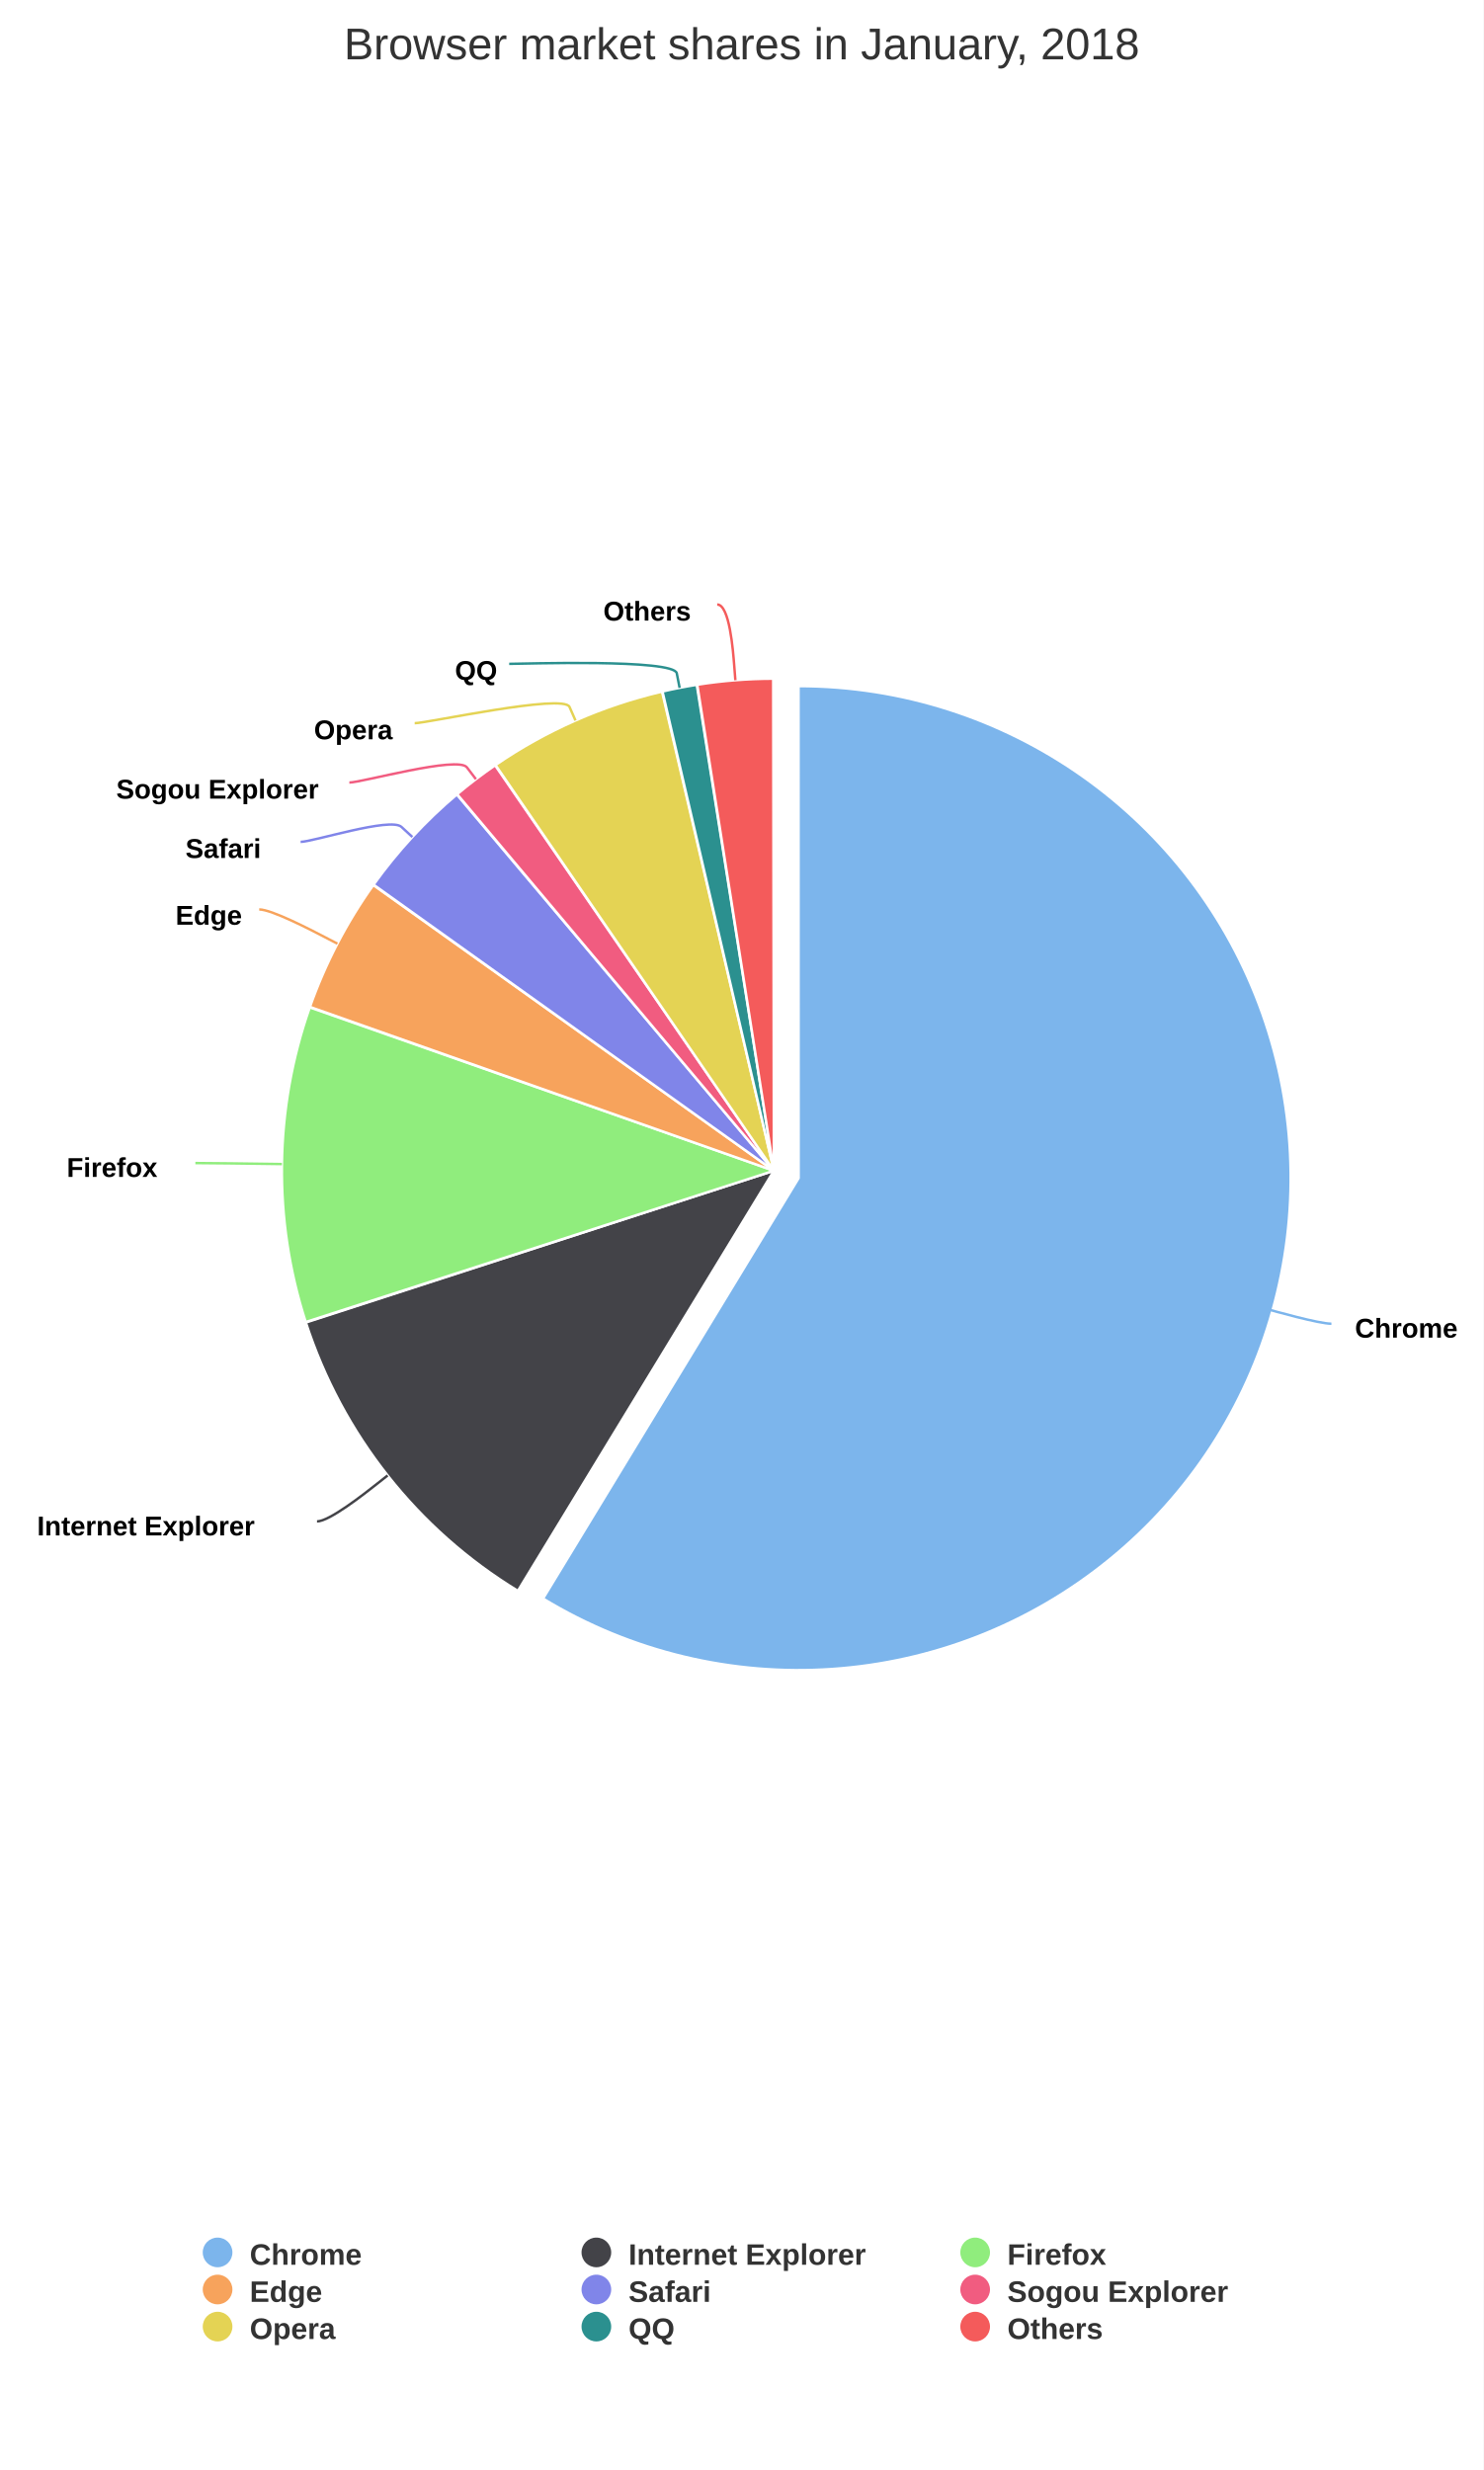
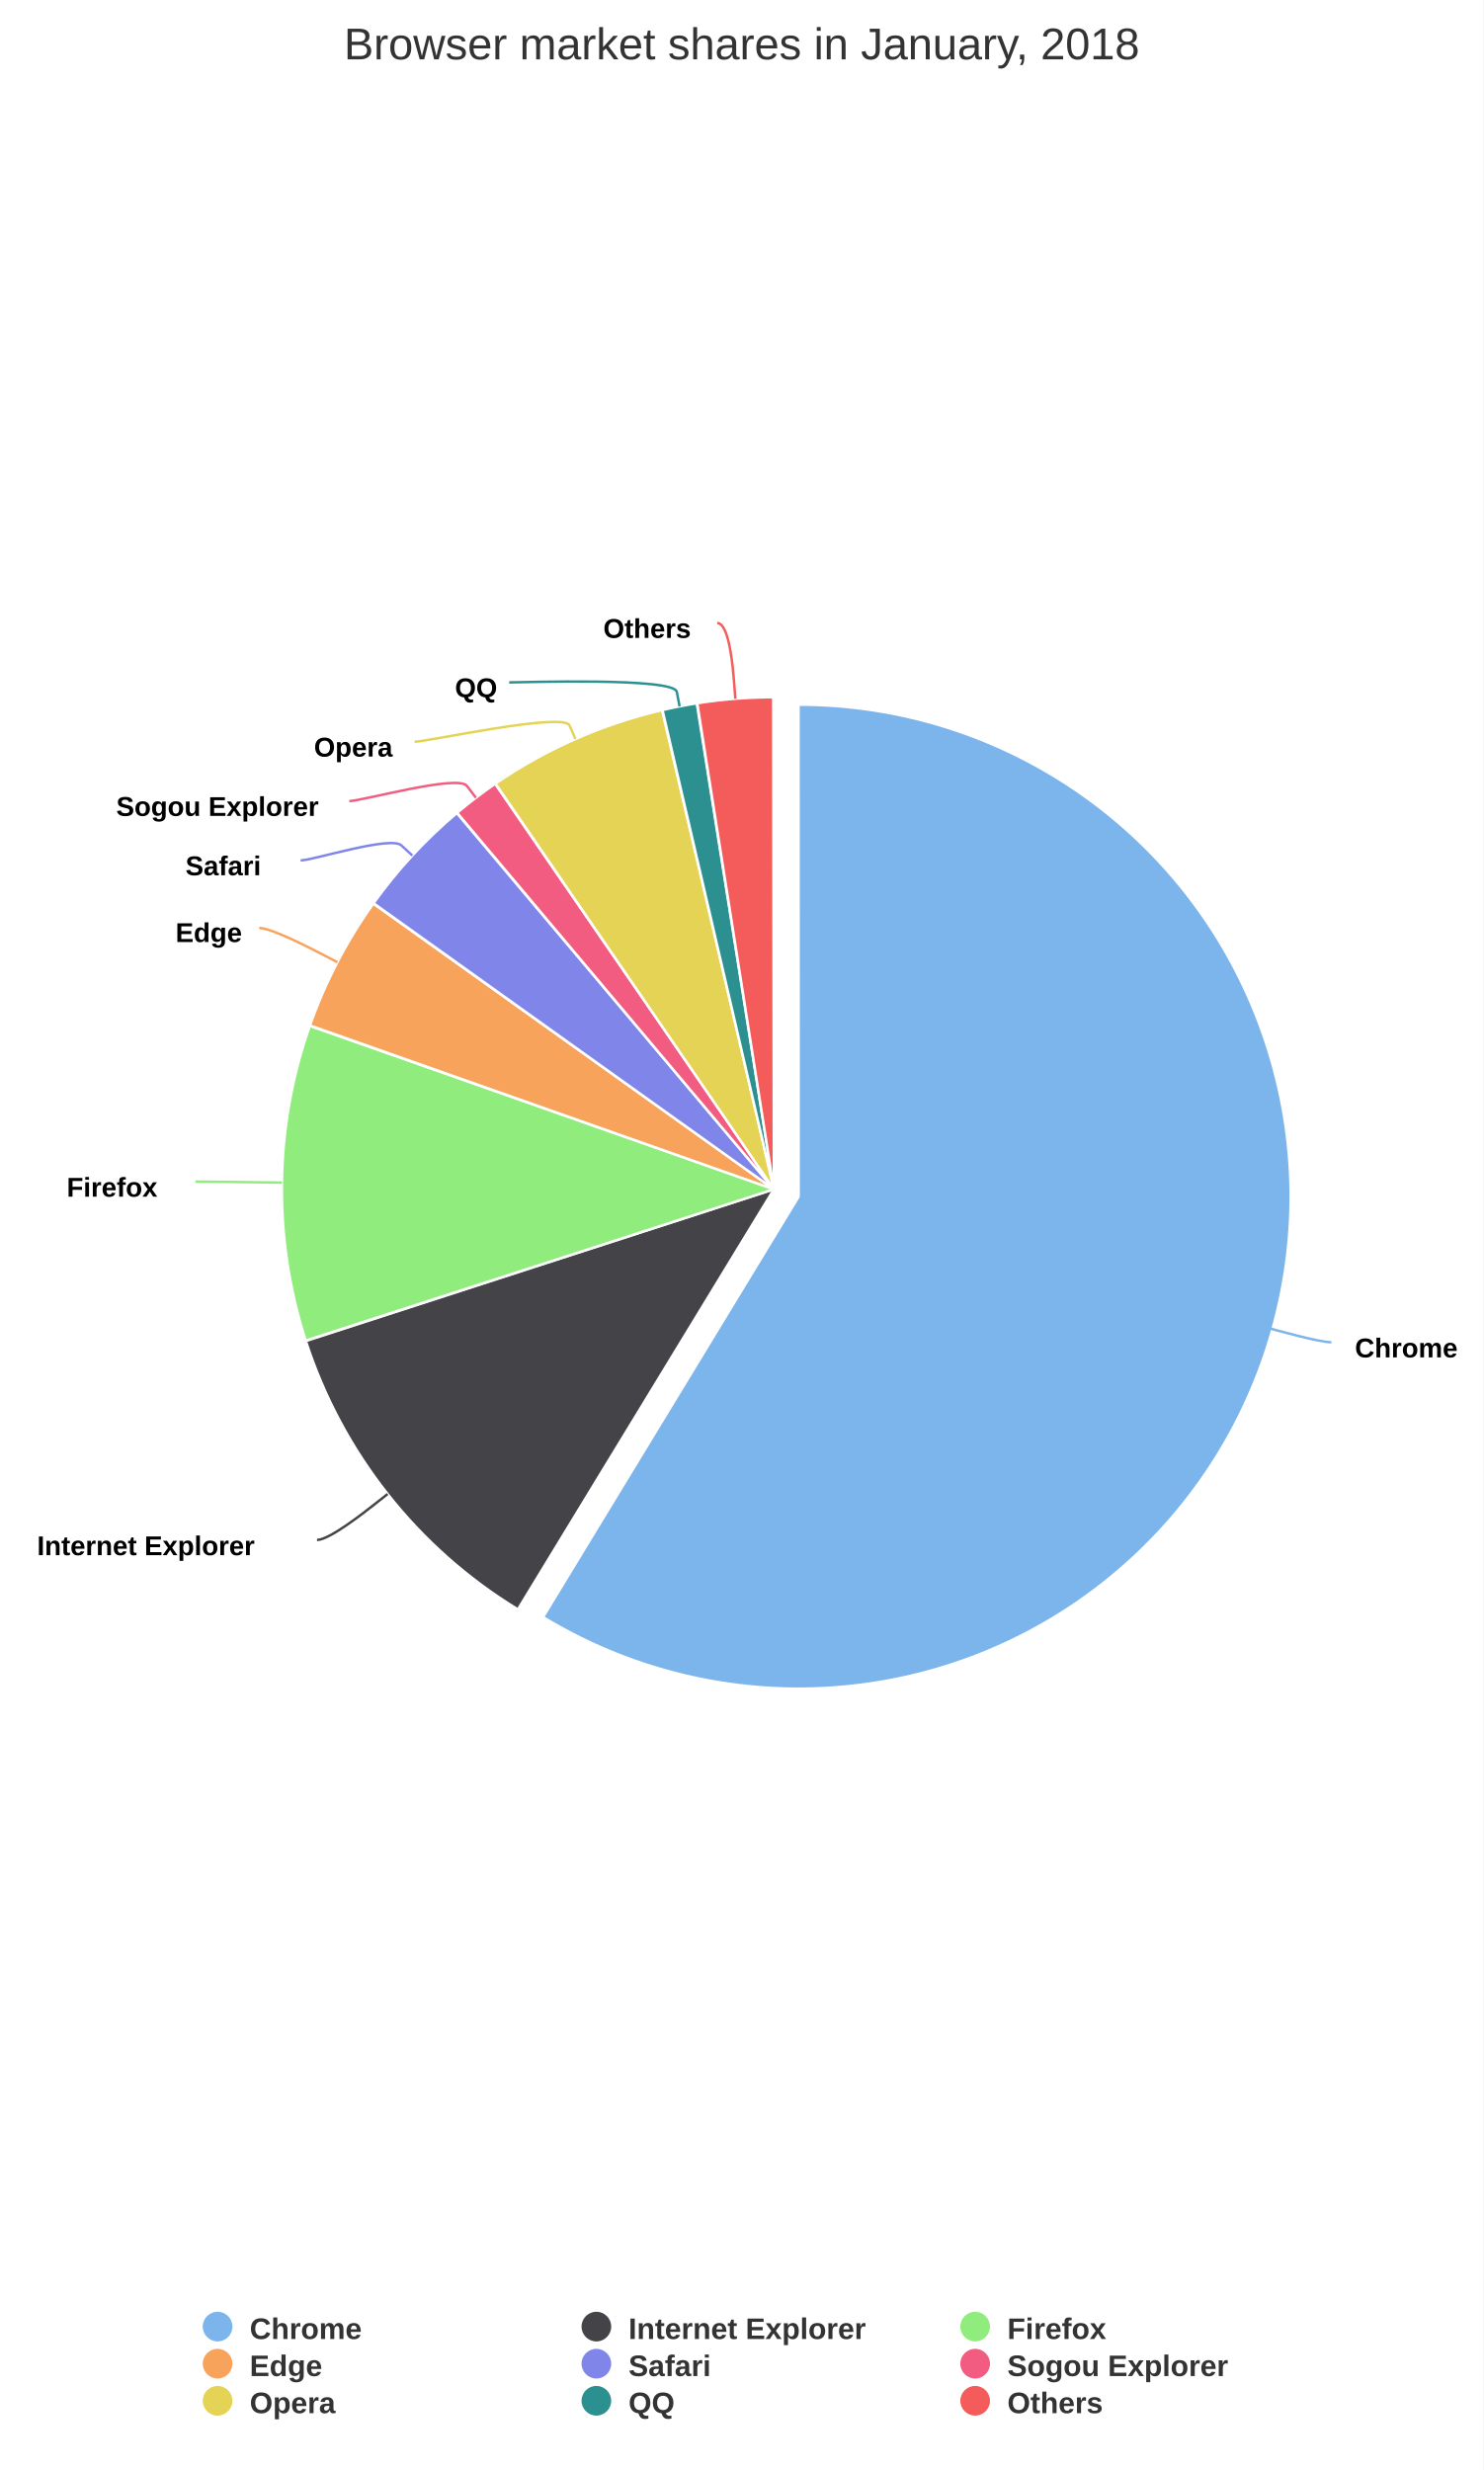
<svg xmlns="http://www.w3.org/2000/svg" version="1.1" class="highcharts-root" style="font-family:&quot;Lucida Grande&quot;, &quot;Lucida Sans Unicode&quot;, Arial, Helvetica, sans-serif;font-size:12px;" width="600" height="999" viewBox="0 0 600 999" aria-hidden="false" aria-label="Interactive chart">
  <defs aria-hidden="true">
-     <clipPath id="highcharts-xqx9asr-10-">
-       <rect x="0" y="0" width="580" height="825" fill="none" />
+     <clipPath id="highcharts-e1leix1-10-">
+       <rect x="0" y="0" width="580" height="870" fill="none" />
    </clipPath>
  </defs>
  <rect fill="#ffffff" class="highcharts-background" x="0" y="0" width="600" height="999" rx="0" ry="0" aria-hidden="true" />
-   <rect fill="none" class="highcharts-plot-background" x="10" y="61" width="580" height="825" aria-hidden="true" />
+   <rect fill="none" class="highcharts-plot-background" x="10" y="46" width="580" height="870" aria-hidden="true" />
  <g class="highcharts-pane-group" data-z-index="0" aria-hidden="true" />
-   <rect fill="none" class="highcharts-plot-border" data-z-index="1" x="10" y="61" width="580" height="825" aria-hidden="true" />
+   <rect fill="none" class="highcharts-plot-border" data-z-index="1" x="10" y="46" width="580" height="870" aria-hidden="true" />
  <g class="highcharts-series-group" data-z-index="3" aria-hidden="false">
-     <g class="highcharts-series highcharts-series-0 highcharts-pie-series highcharts-tracker" data-z-index="0.1" opacity="1" transform="translate(10,61) scale(1 1)" style="cursor:pointer;" aria-hidden="false" aria-label="">
-       <path fill="#7cb5ec" d="M 302.959 213.5 A 199 199 0 1 1 199.63 582.546 L 303 412.5 A 0 0 0 1 0 303 412.5 Z" transform="translate(10,3)" stroke="#ffffff" stroke-width="1" opacity="1" stroke-linejoin="round" class="highcharts-point highcharts-point-select highcharts-color-0" tabindex="-1" style="outline: 0;" role="img" aria-label="1. Chrome, 61.4." />
-       <path fill="#434348" d="M 199.46 582.443 A 199 199 0 0 1 113.705 473.887 L 303 412.5 A 0 0 0 0 0 303 412.5 Z" transform="translate(0,0)" stroke="#ffffff" stroke-width="1" opacity="1" stroke-linejoin="round" class="highcharts-point highcharts-color-1" tabindex="-1" style="outline: 0;" role="img" aria-label="2. Internet Explorer, 11.8." />
-       <path fill="#90ed7d" d="M 113.644 473.698 A 199 199 0 0 1 115.286 346.435 L 303 412.5 A 0 0 0 0 0 303 412.5 Z" transform="translate(0,0)" stroke="#ffffff" stroke-width="1" opacity="1" stroke-linejoin="round" class="highcharts-point highcharts-color-2" tabindex="-1" style="outline: 0;" role="img" aria-label="3. Firefox, 10.9." />
-       <path fill="#f7a35c" d="M 115.353 346.247 A 199 199 0 0 1 140.97 296.97 L 303 412.5 A 0 0 0 0 0 303 412.5 Z" transform="translate(0,0)" stroke="#ffffff" stroke-width="1" opacity="1" stroke-linejoin="round" class="highcharts-point highcharts-color-3" tabindex="-1" style="outline: 0;" role="img" aria-label="4. Edge, 4.7." />
-       <path fill="#8085e9" d="M 141.085 296.808 A 199 199 0 0 1 174.741 260.346 L 303 412.5 A 0 0 0 0 0 303 412.5 Z" transform="translate(0,0)" stroke="#ffffff" stroke-width="1" opacity="1" stroke-linejoin="round" class="highcharts-point highcharts-color-4" tabindex="-1" style="outline: 0;" role="img" aria-label="5. Safari, 4.2." />
-       <path fill="#f15c80" d="M 174.894 260.218 A 199 199 0 0 1 190.244 248.527 L 303 412.5 A 0 0 0 0 0 303 412.5 Z" transform="translate(0,0)" stroke="#ffffff" stroke-width="1" opacity="1" stroke-linejoin="round" class="highcharts-point highcharts-color-5" tabindex="-1" style="outline: 0;" role="img" aria-label="6. Sogou Explorer, 1.6." />
-       <path fill="#e4d354" d="M 190.408 248.414 A 199 199 0 0 1 257.751 218.713 L 303 412.5 A 0 0 0 0 0 303 412.5 Z" transform="translate(0,0)" stroke="#ffffff" stroke-width="1" opacity="1" stroke-linejoin="round" class="highcharts-point highcharts-color-6" tabindex="-1" style="outline: 0;" role="img" aria-label="7. Opera, 6.2." />
-       <path fill="#2b908f" d="M 257.945 218.668 A 199 199 0 0 1 271.809 215.96 L 303 412.5 A 0 0 0 0 0 303 412.5 Z" transform="translate(0,0)" stroke="#ffffff" stroke-width="1" opacity="1" stroke-linejoin="round" class="highcharts-point highcharts-color-7" tabindex="-1" style="outline: 0;" role="img" aria-label="8. QQ, 1.2." />
-       <path fill="#f45b5b" d="M 272.005 215.929 A 199 199 0 0 1 302.724 213.5 L 303 412.5 A 0 0 0 0 0 303 412.5 Z" transform="translate(0,0)" stroke="#ffffff" stroke-width="1" opacity="1" stroke-linejoin="round" class="highcharts-point highcharts-color-8" tabindex="-1" style="outline: 0;" role="img" aria-label="9. Others, 2.6." />
+     <g class="highcharts-series highcharts-series-0 highcharts-pie-series highcharts-tracker" data-z-index="0.1" opacity="1" transform="translate(10,46) scale(1 1)" style="cursor:pointer;" aria-hidden="false" aria-label="">
+       <path fill="#7cb5ec" d="M 302.959 236 A 199 199 0 1 1 199.63 605.046 L 303 435 A 0 0 0 1 0 303 435 Z" transform="translate(10,3)" stroke="#ffffff" stroke-width="1" opacity="1" stroke-linejoin="round" class="highcharts-point highcharts-point-select highcharts-color-0" tabindex="-1" style="outline: 0;" role="img" aria-label="1. Chrome, 61.4." />
+       <path fill="#434348" d="M 199.46 604.943 A 199 199 0 0 1 113.705 496.387 L 303 435 A 0 0 0 0 0 303 435 Z" transform="translate(0,0)" stroke="#ffffff" stroke-width="1" opacity="1" stroke-linejoin="round" class="highcharts-point highcharts-color-1" tabindex="-1" style="outline: 0;" role="img" aria-label="2. Internet Explorer, 11.8." />
+       <path fill="#90ed7d" d="M 113.644 496.198 A 199 199 0 0 1 115.286 368.935 L 303 435 A 0 0 0 0 0 303 435 Z" transform="translate(0,0)" stroke="#ffffff" stroke-width="1" opacity="1" stroke-linejoin="round" class="highcharts-point highcharts-color-2" tabindex="-1" style="outline: 0;" role="img" aria-label="3. Firefox, 10.9." />
+       <path fill="#f7a35c" d="M 115.353 368.747 A 199 199 0 0 1 140.97 319.47 L 303 435 A 0 0 0 0 0 303 435 Z" transform="translate(0,0)" stroke="#ffffff" stroke-width="1" opacity="1" stroke-linejoin="round" class="highcharts-point highcharts-color-3" tabindex="-1" style="outline: 0;" role="img" aria-label="4. Edge, 4.7." />
+       <path fill="#8085e9" d="M 141.085 319.308 A 199 199 0 0 1 174.741 282.846 L 303 435 A 0 0 0 0 0 303 435 Z" transform="translate(0,0)" stroke="#ffffff" stroke-width="1" opacity="1" stroke-linejoin="round" class="highcharts-point highcharts-color-4" tabindex="-1" style="outline: 0;" role="img" aria-label="5. Safari, 4.2." />
+       <path fill="#f15c80" d="M 174.894 282.718 A 199 199 0 0 1 190.244 271.027 L 303 435 A 0 0 0 0 0 303 435 Z" transform="translate(0,0)" stroke="#ffffff" stroke-width="1" opacity="1" stroke-linejoin="round" class="highcharts-point highcharts-color-5" tabindex="-1" style="outline: 0;" role="img" aria-label="6. Sogou Explorer, 1.6." />
+       <path fill="#e4d354" d="M 190.408 270.914 A 199 199 0 0 1 257.751 241.213 L 303 435 A 0 0 0 0 0 303 435 Z" transform="translate(0,0)" stroke="#ffffff" stroke-width="1" opacity="1" stroke-linejoin="round" class="highcharts-point highcharts-color-6" tabindex="-1" style="outline: 0;" role="img" aria-label="7. Opera, 6.2." />
+       <path fill="#2b908f" d="M 257.945 241.168 A 199 199 0 0 1 271.809 238.46 L 303 435 A 0 0 0 0 0 303 435 Z" transform="translate(0,0)" stroke="#ffffff" stroke-width="1" opacity="1" stroke-linejoin="round" class="highcharts-point highcharts-color-7" tabindex="-1" style="outline: 0;" role="img" aria-label="8. QQ, 1.2." />
+       <path fill="#f45b5b" d="M 272.005 238.429 A 199 199 0 0 1 302.724 236 L 303 435 A 0 0 0 0 0 303 435 Z" transform="translate(0,0)" stroke="#ffffff" stroke-width="1" opacity="1" stroke-linejoin="round" class="highcharts-point highcharts-color-8" tabindex="-1" style="outline: 0;" role="img" aria-label="9. Others, 2.6." />
    </g>
-     <g class="highcharts-markers highcharts-series-0 highcharts-pie-series" data-z-index="0.1" opacity="1" transform="translate(10,61) scale(1 1)" aria-hidden="true" />
+     <g class="highcharts-markers highcharts-series-0 highcharts-pie-series" data-z-index="0.1" opacity="1" transform="translate(10,46) scale(1 1)" aria-hidden="true" />
  </g>
  <text x="300" text-anchor="middle" class="highcharts-title" data-z-index="4" style="color:#333333;font-size:18px;fill:#333333;" y="24" aria-hidden="true">Browser market shares in January, 2018</text>
  <text x="300" text-anchor="middle" class="highcharts-subtitle" data-z-index="4" style="color:#666666;fill:#666666;" y="45" aria-hidden="true" />
-   <text x="10" text-anchor="start" class="highcharts-caption" data-z-index="4" style="color:#666666;fill:#666666;" y="981" aria-hidden="true" />
-   <g class="highcharts-data-labels highcharts-series-0 highcharts-pie-series highcharts-tracker" data-z-index="6" opacity="1" transform="translate(10,61) scale(1 1)" style="cursor:pointer;" aria-hidden="true">
-     <path fill="none" class="highcharts-data-label-connector highcharts-color-0" stroke="#7cb5ec" stroke-width="1" d="M 528.481 474.378 C 523.481 474.378 506.151 469.515 500.374 467.893 L 494.597 466.272" />
-     <path fill="none" class="highcharts-data-label-connector highcharts-color-1" stroke="#434348" stroke-width="1" d="M 118.216 554.34 C 123.216 554.34 137.347 543.191 142.058 539.475 L 146.768 535.758" />
-     <path fill="none" class="highcharts-data-label-connector highcharts-color-2" stroke="#90ed7d" stroke-width="1" d="M 69.021 409.405 C 74.021 409.405 92.019 409.648 98.019 409.729 L 104.018 409.811" />
-     <path fill="none" class="highcharts-data-label-connector highcharts-color-3" stroke="#f7a35c" stroke-width="1" d="M 94.841 306.824 C 99.841 306.824 115.81 315.13 121.133 317.899 L 126.456 320.668" />
-     <path fill="none" class="highcharts-data-label-connector highcharts-color-4" stroke="#8085e9" stroke-width="1" d="M 111.581 279.5 C 116.581 279.5 147.961 269.378 152.37 273.448 L 156.779 277.517" />
-     <path fill="none" class="highcharts-data-label-connector highcharts-color-5" stroke="#f15c80" stroke-width="1" d="M 131.291 255.5 C 136.291 255.5 175.214 244.596 178.848 249.37 L 182.482 254.145" />
-     <path fill="none" class="highcharts-data-label-connector highcharts-color-6" stroke="#e4d354" stroke-width="1" d="M 157.715 231.5 C 162.715 231.5 217.913 219.417 220.332 224.907 L 222.752 230.398" />
-     <path fill="none" class="highcharts-data-label-connector highcharts-color-7" stroke="#2b908f" stroke-width="1" d="M 195.941 207.5 C 200.941 207.5 262.567 205.41 263.716 211.299 L 264.866 217.188" />
-     <path fill="none" class="highcharts-data-label-connector highcharts-color-8" stroke="#f45b5b" stroke-width="1" d="M 280.067 183.5 C 285.067 183.5 286.477 202.148 286.947 208.13 L 287.416 214.111" />
-     <g class="highcharts-label highcharts-data-label highcharts-data-label-color-0" data-z-index="1" style="cursor:pointer;" transform="translate(533,464)">
+   <text x="10" text-anchor="start" class="highcharts-caption" data-z-index="4" style="color:#666666;fill:#666666;" y="996" aria-hidden="true" />
+   <g class="highcharts-data-labels highcharts-series-0 highcharts-pie-series highcharts-tracker" data-z-index="6" opacity="1" transform="translate(10,46) scale(1 1)" style="cursor:pointer;" aria-hidden="true">
+     <path fill="none" class="highcharts-data-label-connector highcharts-color-0" stroke="#7cb5ec" stroke-width="1" d="M 528.481 496.878 C 523.481 496.878 506.151 492.015 500.374 490.393 L 494.597 488.772" />
+     <path fill="none" class="highcharts-data-label-connector highcharts-color-1" stroke="#434348" stroke-width="1" d="M 118.216 576.84 C 123.216 576.84 137.347 565.691 142.058 561.975 L 146.768 558.258" />
+     <path fill="none" class="highcharts-data-label-connector highcharts-color-2" stroke="#90ed7d" stroke-width="1" d="M 69.021 431.905 C 74.021 431.905 92.019 432.148 98.019 432.229 L 104.018 432.311" />
+     <path fill="none" class="highcharts-data-label-connector highcharts-color-3" stroke="#f7a35c" stroke-width="1" d="M 94.841 329.324 C 99.841 329.324 115.81 337.63 121.133 340.399 L 126.456 343.168" />
+     <path fill="none" class="highcharts-data-label-connector highcharts-color-4" stroke="#8085e9" stroke-width="1" d="M 111.581 302 C 116.581 302 147.961 291.878 152.37 295.948 L 156.779 300.017" />
+     <path fill="none" class="highcharts-data-label-connector highcharts-color-5" stroke="#f15c80" stroke-width="1" d="M 131.291 278 C 136.291 278 175.214 267.096 178.848 271.87 L 182.482 276.645" />
+     <path fill="none" class="highcharts-data-label-connector highcharts-color-6" stroke="#e4d354" stroke-width="1" d="M 157.715 254 C 162.715 254 217.913 241.917 220.332 247.407 L 222.752 252.898" />
+     <path fill="none" class="highcharts-data-label-connector highcharts-color-7" stroke="#2b908f" stroke-width="1" d="M 195.941 230 C 200.941 230 262.567 227.91 263.716 233.799 L 264.866 239.688" />
+     <path fill="none" class="highcharts-data-label-connector highcharts-color-8" stroke="#f45b5b" stroke-width="1" d="M 280.067 206 C 285.067 206 286.477 224.648 286.947 230.63 L 287.416 236.611" />
+     <g class="highcharts-label highcharts-data-label highcharts-data-label-color-0" data-z-index="1" style="cursor:pointer;" transform="translate(533,487)">
      <text x="5" data-z-index="1" y="16" style="color:#000000;font-size:11px;font-weight:bold;fill:#000000;">Chrome</text>
    </g>
-     <g class="highcharts-label highcharts-data-label highcharts-data-label-color-1" data-z-index="1" style="cursor:pointer;" transform="translate(0,544)">
+     <g class="highcharts-label highcharts-data-label highcharts-data-label-color-1" data-z-index="1" style="cursor:pointer;" transform="translate(0,567)">
      <text x="5" data-z-index="1" y="16" style="color:#000000;font-size:11px;font-weight:bold;fill:#000000;">Internet Explorer</text>
    </g>
-     <g class="highcharts-label highcharts-data-label highcharts-data-label-color-2" data-z-index="1" style="cursor:pointer;" transform="translate(12,399)">
+     <g class="highcharts-label highcharts-data-label highcharts-data-label-color-2" data-z-index="1" style="cursor:pointer;" transform="translate(12,422)">
      <text x="5" data-z-index="1" y="16" style="color:#000000;font-size:11px;font-weight:bold;fill:#000000;">Firefox</text>
    </g>
-     <g class="highcharts-label highcharts-data-label highcharts-data-label-color-3" data-z-index="1" style="cursor:pointer;" transform="translate(56,297)">
+     <g class="highcharts-label highcharts-data-label highcharts-data-label-color-3" data-z-index="1" style="cursor:pointer;" transform="translate(56,319)">
      <text x="5" data-z-index="1" y="16" style="color:#000000;font-size:11px;font-weight:bold;fill:#000000;">Edge</text>
    </g>
-     <g class="highcharts-label highcharts-data-label highcharts-data-label-color-4" data-z-index="1" style="cursor:pointer;" transform="translate(60,270)">
+     <g class="highcharts-label highcharts-data-label highcharts-data-label-color-4" data-z-index="1" style="cursor:pointer;" transform="translate(60,292)">
      <text x="5" data-z-index="1" y="16" style="color:#000000;font-size:11px;font-weight:bold;fill:#000000;">Safari</text>
    </g>
-     <g class="highcharts-label highcharts-data-label highcharts-data-label-color-5" data-z-index="1" style="cursor:pointer;" transform="translate(32,246)">
+     <g class="highcharts-label highcharts-data-label highcharts-data-label-color-5" data-z-index="1" style="cursor:pointer;" transform="translate(32,268)">
      <text x="5" data-z-index="1" y="16" style="color:#000000;font-size:11px;font-weight:bold;fill:#000000;">Sogou Explorer</text>
    </g>
-     <g class="highcharts-label highcharts-data-label highcharts-data-label-color-6" data-z-index="1" style="cursor:pointer;" transform="translate(112,222)">
+     <g class="highcharts-label highcharts-data-label highcharts-data-label-color-6" data-z-index="1" style="cursor:pointer;" transform="translate(112,244)">
      <text x="5" data-z-index="1" y="16" style="color:#000000;font-size:11px;font-weight:bold;fill:#000000;">Opera</text>
    </g>
-     <g class="highcharts-label highcharts-data-label highcharts-data-label-color-7" data-z-index="1" style="cursor:pointer;" transform="translate(169,198)">
+     <g class="highcharts-label highcharts-data-label highcharts-data-label-color-7" data-z-index="1" style="cursor:pointer;" transform="translate(169,220)">
      <text x="5" data-z-index="1" y="16" style="color:#000000;font-size:11px;font-weight:bold;fill:#000000;">QQ</text>
    </g>
-     <g class="highcharts-label highcharts-data-label highcharts-data-label-color-8" data-z-index="1" style="cursor:pointer;" transform="translate(229,174)">
+     <g class="highcharts-label highcharts-data-label highcharts-data-label-color-8" data-z-index="1" style="cursor:pointer;" transform="translate(229,196)">
      <text x="5" data-z-index="1" y="16" style="color:#000000;font-size:11px;font-weight:bold;fill:#000000;">Others</text>
    </g>
  </g>
-   <g class="highcharts-legend highcharts-no-tooltip" data-z-index="7" transform="translate(72,898)" aria-hidden="true">
+   <g class="highcharts-legend highcharts-no-tooltip" data-z-index="7" transform="translate(72,928)" aria-hidden="true">
    <rect fill="none" class="highcharts-legend-box" rx="0" ry="0" x="0" y="0" width="455" height="56" visibility="visible" />
    <g data-z-index="1">
      <g>
        <g class="highcharts-legend-item highcharts-pie-series highcharts-color-0" data-z-index="1" transform="translate(8,3)">
          <text x="21" style="color:#333333;cursor:pointer;font-size:12px;font-weight:bold;fill:#333333;" text-anchor="start" data-z-index="2" y="15">Chrome</text>
          <rect x="2" y="4" width="12" height="12" fill="#7cb5ec" rx="6" ry="6" class="highcharts-point" data-z-index="3" />
        </g>
        <g class="highcharts-legend-item highcharts-pie-series highcharts-color-1" data-z-index="1" transform="translate(161.2,3)">
          <text x="21" y="15" style="color:#333333;cursor:pointer;font-size:12px;font-weight:bold;fill:#333333;" text-anchor="start" data-z-index="2">Internet Explorer</text>
          <rect x="2" y="4" width="12" height="12" fill="#434348" rx="6" ry="6" class="highcharts-point" data-z-index="3" />
        </g>
        <g class="highcharts-legend-item highcharts-pie-series highcharts-color-2" data-z-index="1" transform="translate(314.4,3)">
          <text x="21" y="15" style="color:#333333;cursor:pointer;font-size:12px;font-weight:bold;fill:#333333;" text-anchor="start" data-z-index="2">Firefox</text>
          <rect x="2" y="4" width="12" height="12" fill="#90ed7d" rx="6" ry="6" class="highcharts-point" data-z-index="3" />
        </g>
        <g class="highcharts-legend-item highcharts-pie-series highcharts-color-3" data-z-index="1" transform="translate(8,18)">
          <text x="21" y="15" style="color:#333333;cursor:pointer;font-size:12px;font-weight:bold;fill:#333333;" text-anchor="start" data-z-index="2">Edge</text>
          <rect x="2" y="4" width="12" height="12" fill="#f7a35c" rx="6" ry="6" class="highcharts-point" data-z-index="3" />
        </g>
        <g class="highcharts-legend-item highcharts-pie-series highcharts-color-4" data-z-index="1" transform="translate(161.2,18)">
          <text x="21" y="15" style="color:#333333;cursor:pointer;font-size:12px;font-weight:bold;fill:#333333;" text-anchor="start" data-z-index="2">Safari</text>
          <rect x="2" y="4" width="12" height="12" fill="#8085e9" rx="6" ry="6" class="highcharts-point" data-z-index="3" />
        </g>
        <g class="highcharts-legend-item highcharts-pie-series highcharts-color-5" data-z-index="1" transform="translate(314.4,18)">
          <text x="21" y="15" style="color:#333333;cursor:pointer;font-size:12px;font-weight:bold;fill:#333333;" text-anchor="start" data-z-index="2">Sogou Explorer</text>
          <rect x="2" y="4" width="12" height="12" fill="#f15c80" rx="6" ry="6" class="highcharts-point" data-z-index="3" />
        </g>
        <g class="highcharts-legend-item highcharts-pie-series highcharts-color-6" data-z-index="1" transform="translate(8,33)">
          <text x="21" y="15" style="color:#333333;cursor:pointer;font-size:12px;font-weight:bold;fill:#333333;" text-anchor="start" data-z-index="2">Opera</text>
          <rect x="2" y="4" width="12" height="12" fill="#e4d354" rx="6" ry="6" class="highcharts-point" data-z-index="3" />
        </g>
        <g class="highcharts-legend-item highcharts-pie-series highcharts-color-7" data-z-index="1" transform="translate(161.2,33)">
          <text x="21" y="15" style="color:#333333;cursor:pointer;font-size:12px;font-weight:bold;fill:#333333;" text-anchor="start" data-z-index="2">QQ</text>
          <rect x="2" y="4" width="12" height="12" fill="#2b908f" rx="6" ry="6" class="highcharts-point" data-z-index="3" />
        </g>
        <g class="highcharts-legend-item highcharts-pie-series highcharts-color-8" data-z-index="1" transform="translate(314.4,33)">
          <text x="21" y="15" style="color:#333333;cursor:pointer;font-size:12px;font-weight:bold;fill:#333333;" text-anchor="start" data-z-index="2">Others</text>
          <rect x="2" y="4" width="12" height="12" fill="#f45b5b" rx="6" ry="6" class="highcharts-point" data-z-index="3" />
        </g>
      </g>
    </g>
  </g>
</svg>
